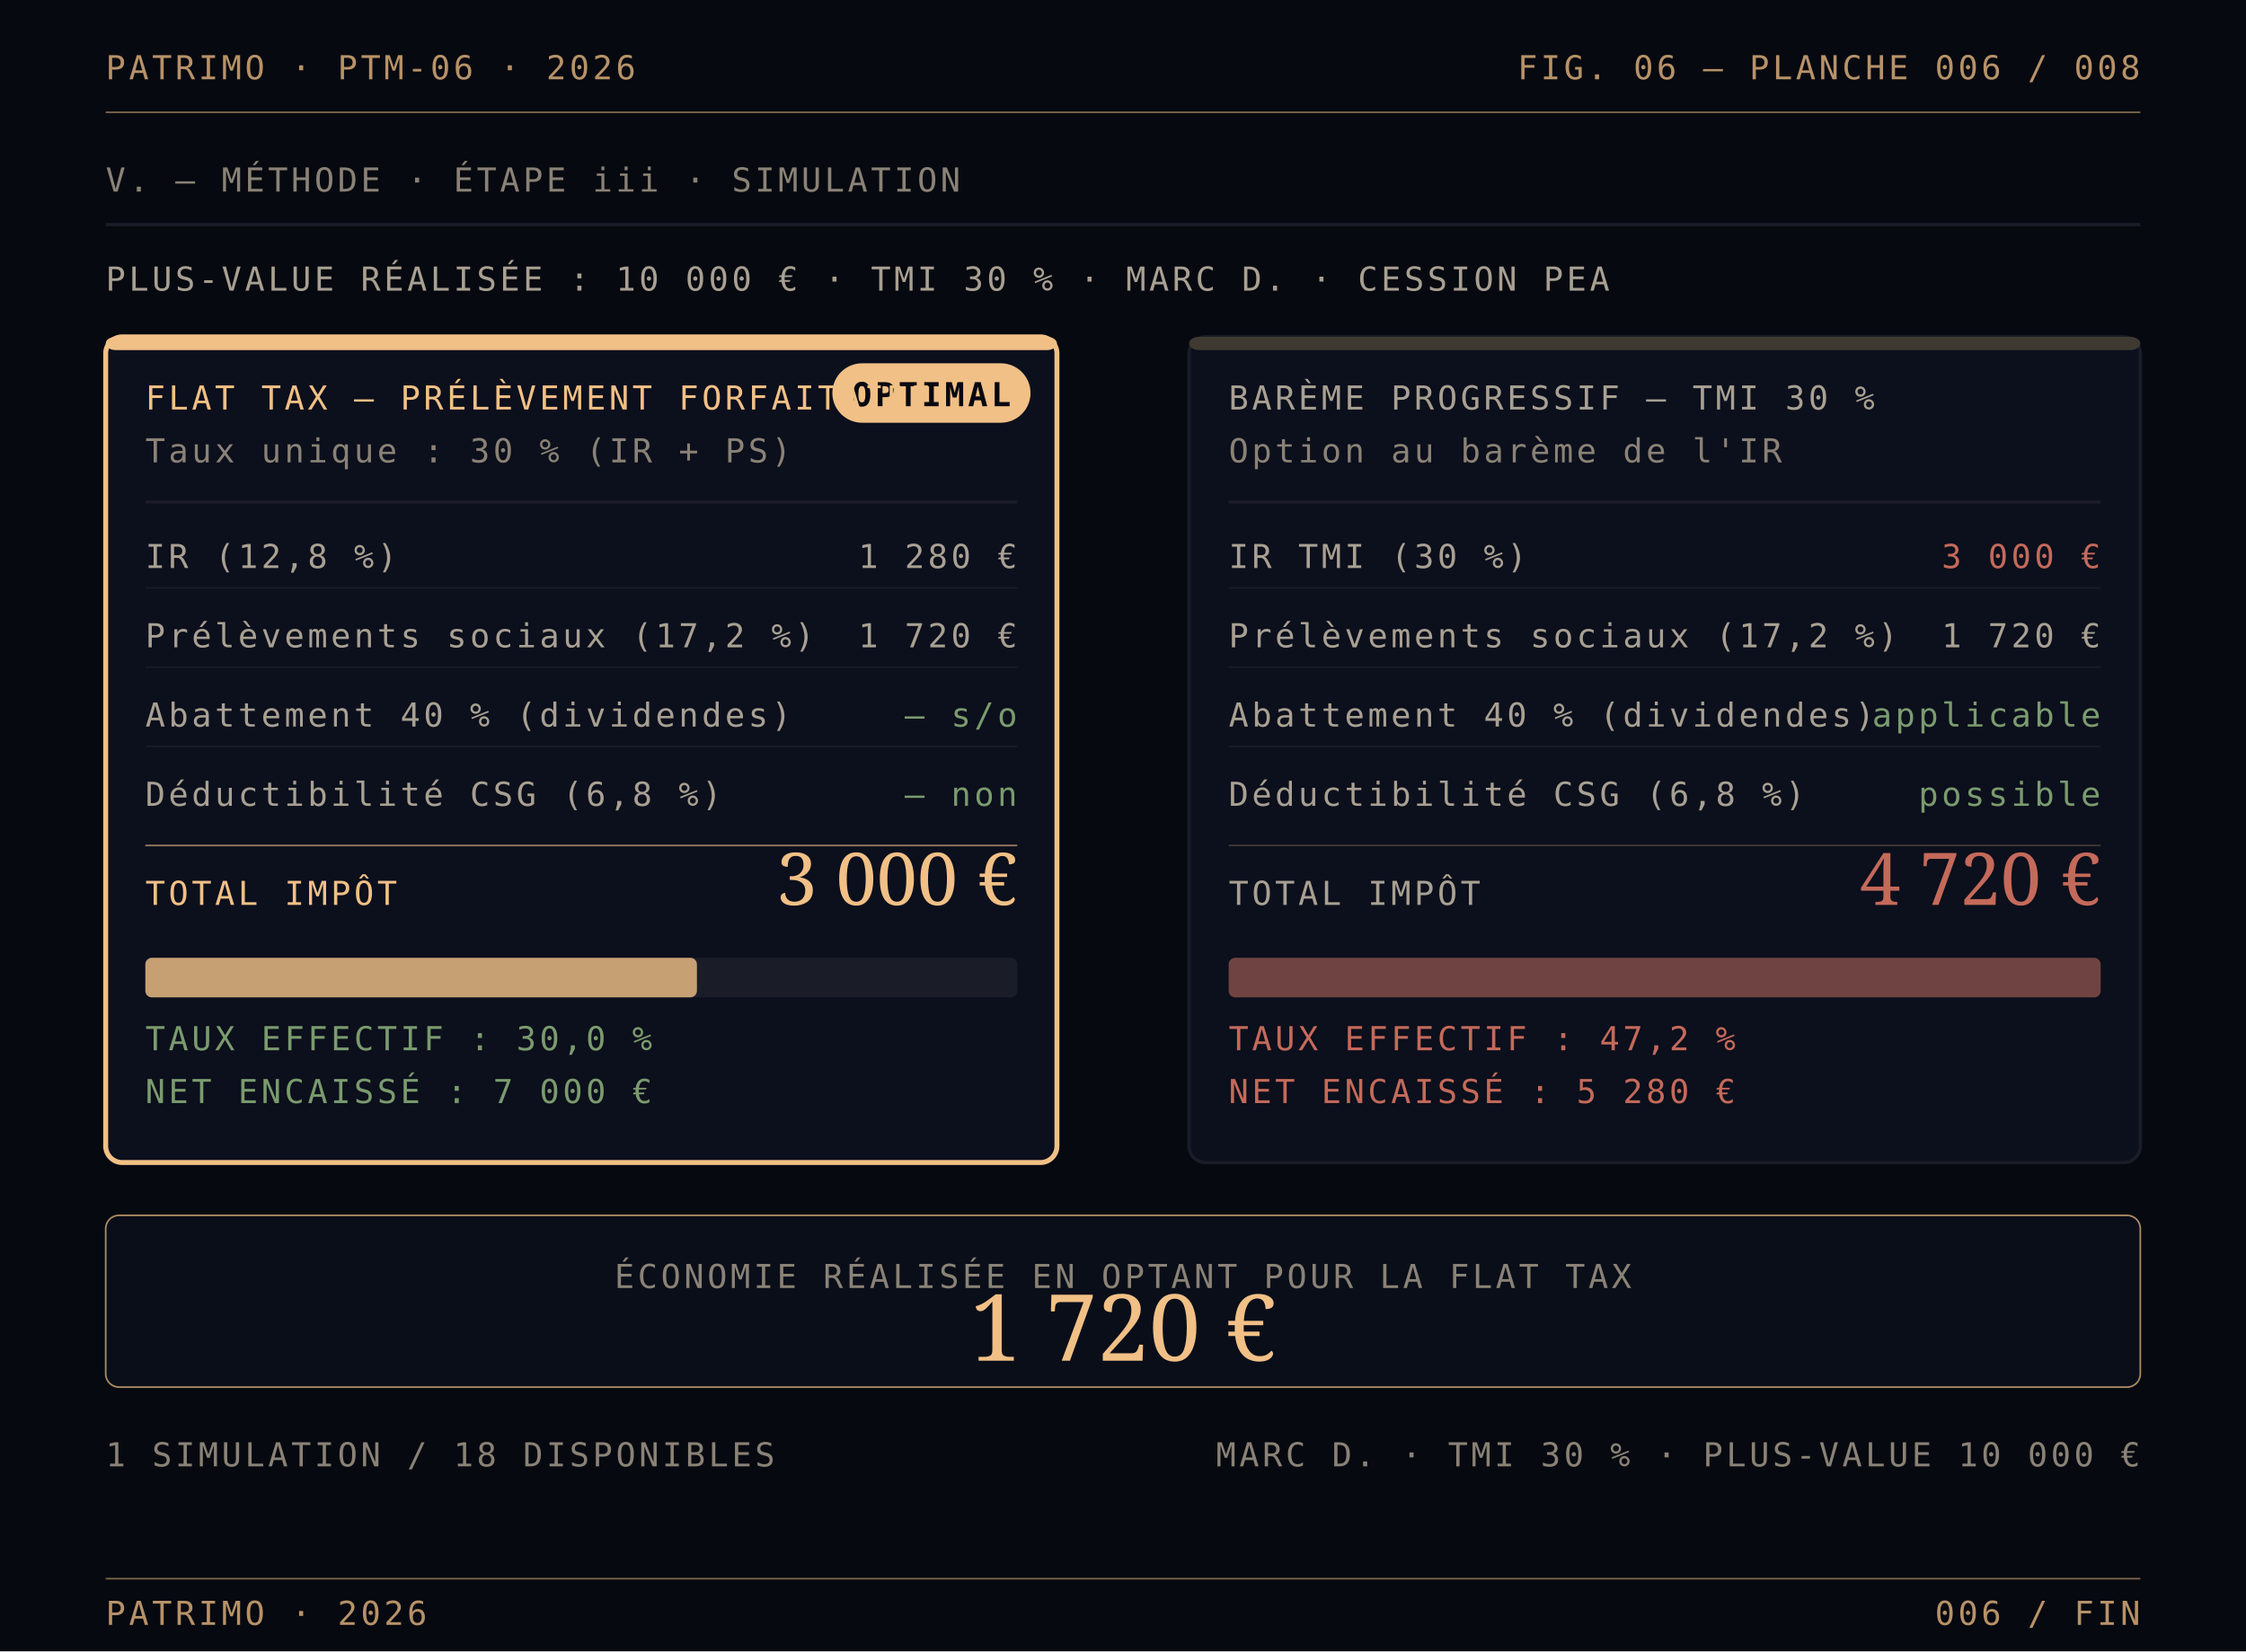
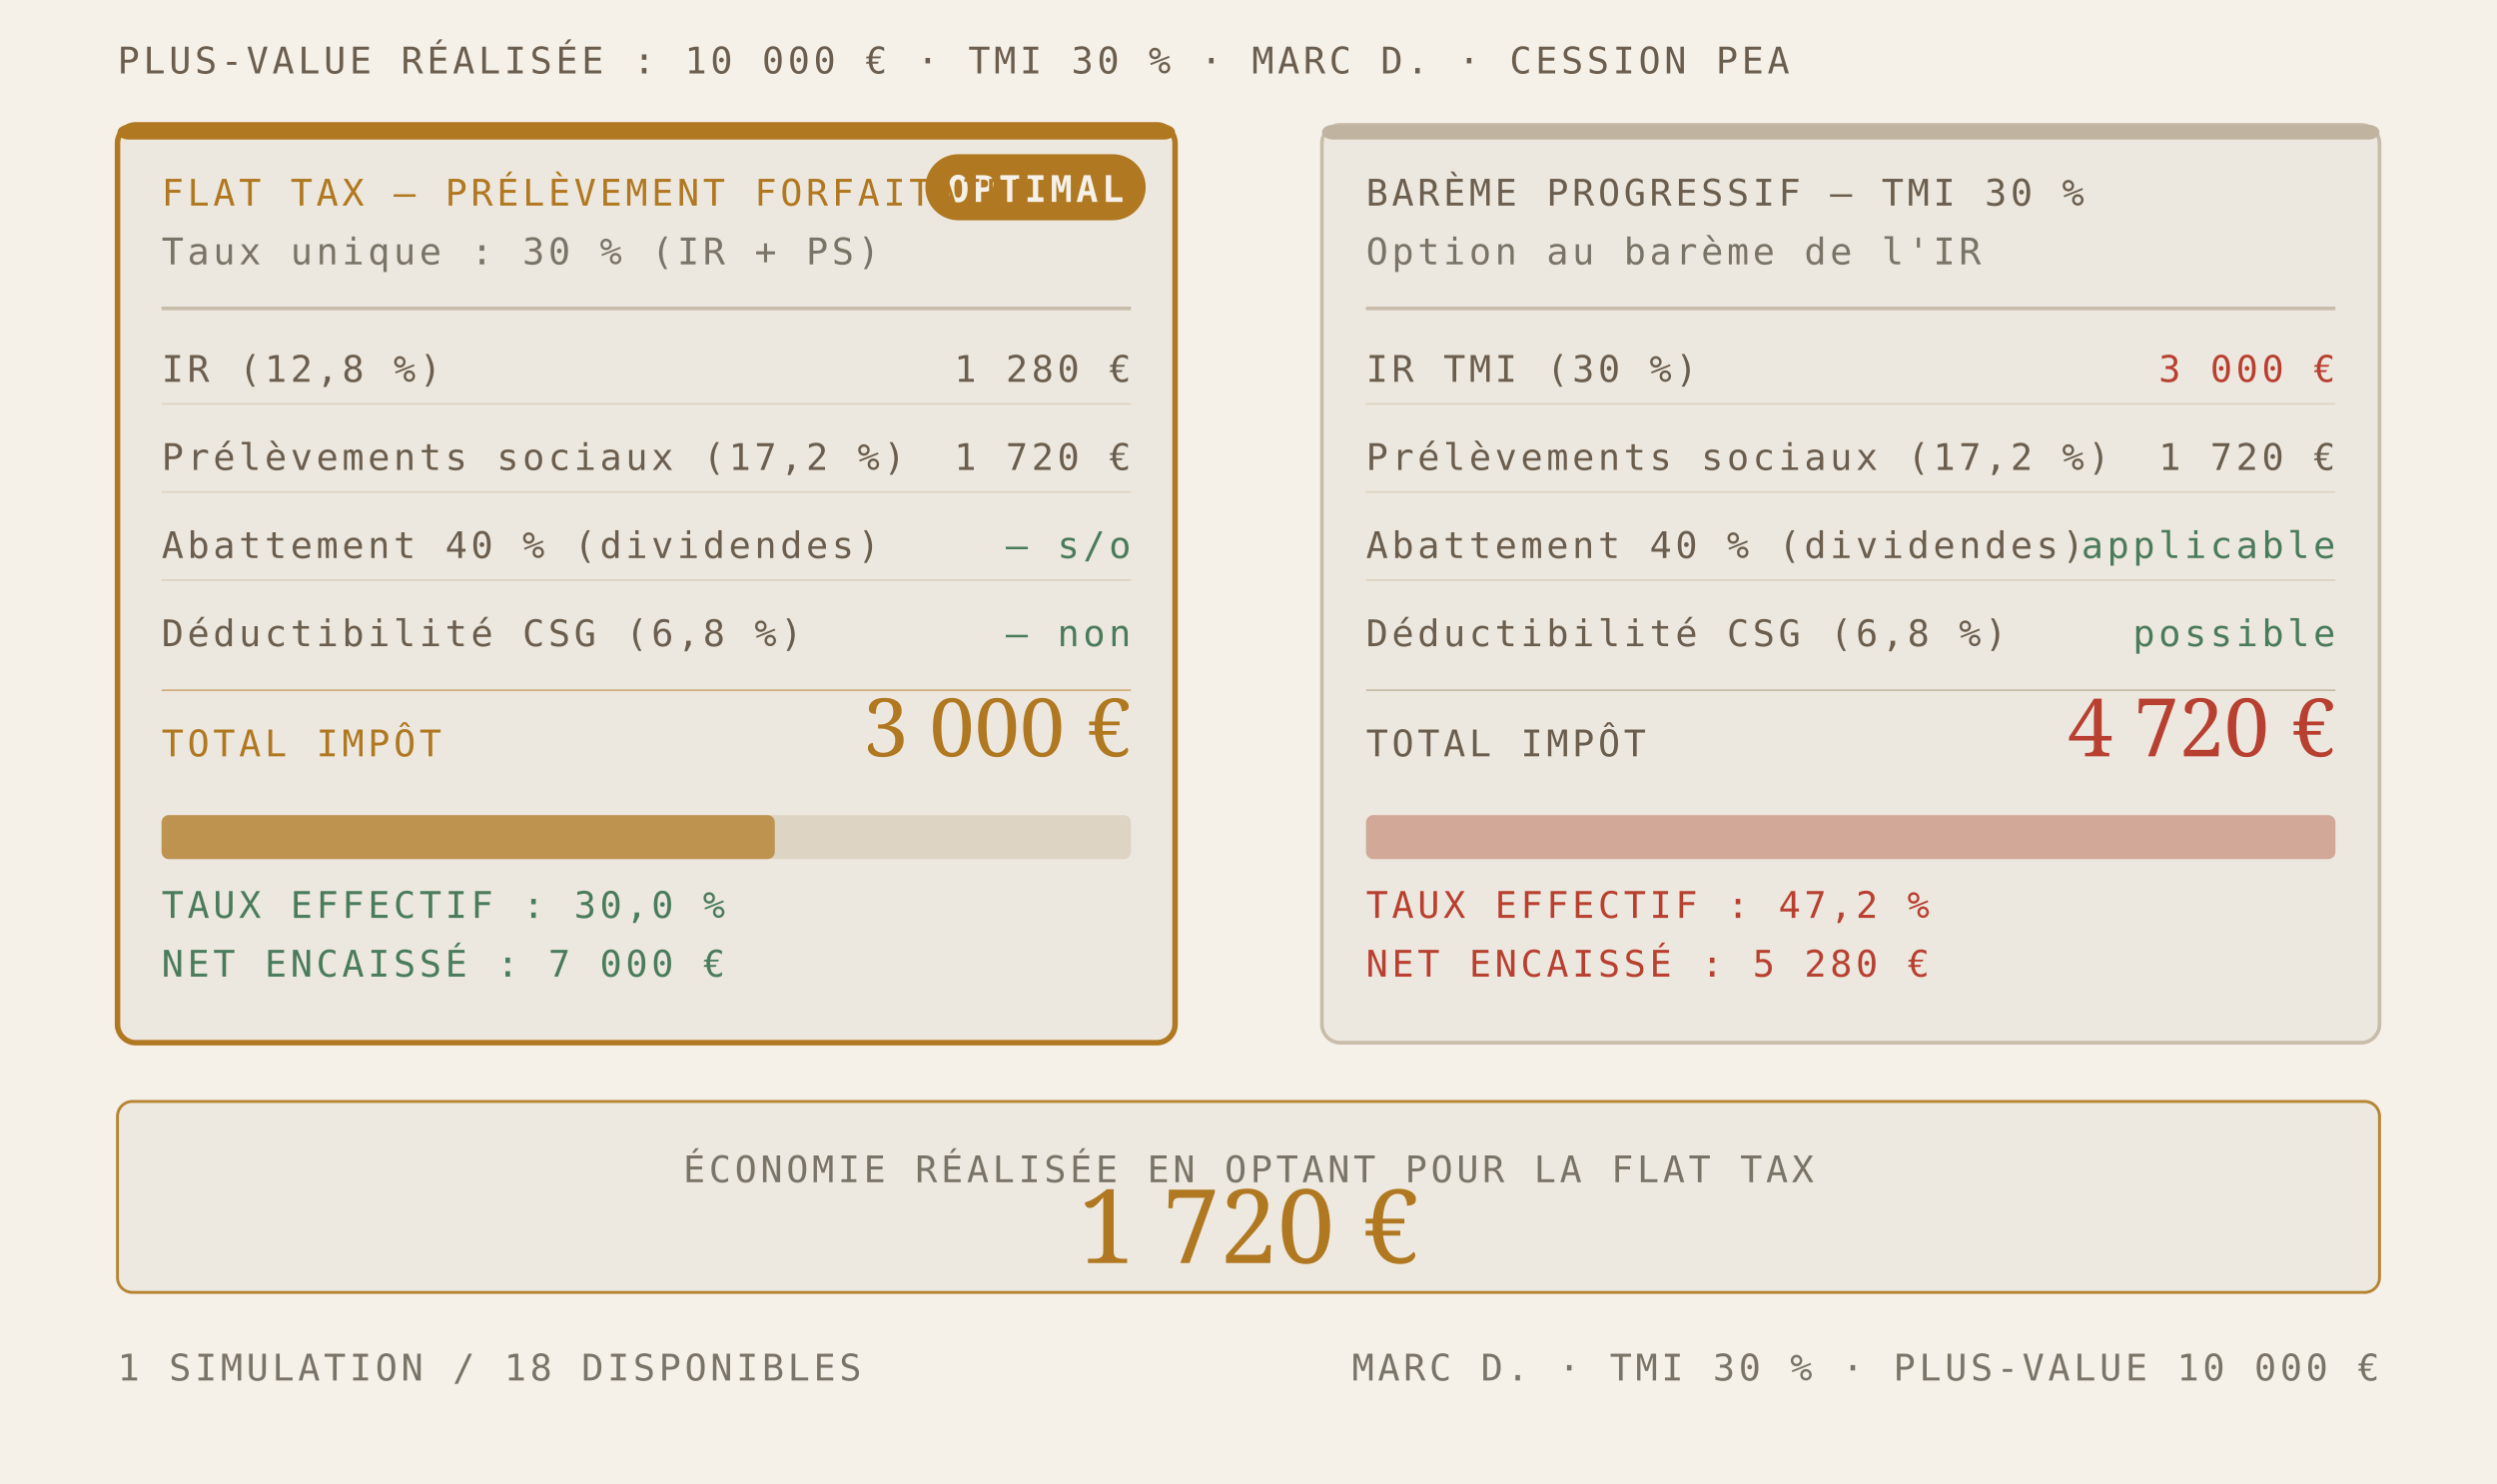
- <svg xmlns="http://www.w3.org/2000/svg" viewBox="0 0 680 500">
+ <svg xmlns="http://www.w3.org/2000/svg" viewBox="0 68 680 404">
  <style>
.mono{font-family:ui-monospace,SFMono-Regular,monospace;font-size:10px;letter-spacing:0.1em}
.srf{font-family:Georgia,serif}
.sans{font-family:-apple-system,system-ui,sans-serif}
</style>
-   <rect width="680" height="500" fill="#070910" />
-   <line x1="32" y1="34" x2="648" y2="34" stroke="#f1c086" stroke-width="0.5" opacity="0.5" />
-   <text x="32" y="24" fill="#f1c086" class="mono" opacity="0.75">PATRIMO · PTM-06 · 2026</text>
-   <text x="648" y="24" fill="#f1c086" class="mono" opacity="0.75" text-anchor="end">FIG. 06 — PLANCHE 006 / 008</text>
-   <text x="32" y="58" fill="#8a8276" class="mono">V. — MÉTHODE · ÉTAPE iii · SIMULATION</text>
-   <line x1="32" y1="68" x2="648" y2="68" stroke="#1a1d28" stroke-width="1" />
-   <text x="32" y="88" fill="#a8a092" class="mono">PLUS-VALUE RÉALISÉE : 10 000 € · TMI 30 % · MARC D. · CESSION PEA</text>
-   <rect x="32" y="102" width="288" height="250" rx="5" fill="#0c0f1c" stroke="#f1c086" stroke-width="1.5" />
-   <rect x="32" y="102" width="288" height="4" rx="3" fill="#f1c086" />
-   <rect x="252" y="110" width="60" height="18" rx="9" fill="#f1c086" />
-   <text x="282" y="123" fill="#070910" class="mono" text-anchor="middle" font-weight="700">OPTIMAL</text>
-   <text x="44" y="124" fill="#f1c086" class="mono">FLAT TAX — PRÉLÈVEMENT FORFAITAIRE</text>
-   <text x="44" y="140" fill="#8a8276" class="mono">Taux unique : 30 % (IR + PS)</text>
-   <line x1="44" y1="152" x2="308" y2="152" stroke="#1a1d28" stroke-width="1" />
-   <text x="44" y="172" fill="#a8a092" class="mono">IR (12,8 %)</text>
-   <text x="308" y="172" fill="#a8a092" class="mono" text-anchor="end">1 280 €</text>
-   <line x1="44" y1="178" x2="308" y2="178" stroke="#1a1d28" stroke-width="0.5" />
-   <text x="44" y="196" fill="#a8a092" class="mono">Prélèvements sociaux (17,2 %)</text>
-   <text x="308" y="196" fill="#a8a092" class="mono" text-anchor="end">1 720 €</text>
-   <line x1="44" y1="202" x2="308" y2="202" stroke="#1a1d28" stroke-width="0.5" />
-   <text x="44" y="220" fill="#a8a092" class="mono">Abattement 40 % (dividendes)</text>
-   <text x="308" y="220" fill="#7a9b6e" class="mono" text-anchor="end">— s/o</text>
-   <line x1="44" y1="226" x2="308" y2="226" stroke="#1a1d28" stroke-width="0.5" />
-   <text x="44" y="244" fill="#a8a092" class="mono">Déductibilité CSG (6,8 %)</text>
-   <text x="308" y="244" fill="#7a9b6e" class="mono" text-anchor="end">— non</text>
-   <line x1="44" y1="256" x2="308" y2="256" stroke="#f1c086" stroke-width="0.5" opacity="0.6" />
-   <text x="44" y="274" fill="#f1c086" class="mono">TOTAL IMPÔT</text>
-   <text x="308" y="274" fill="#f1c086" class="srf" font-size="22" text-anchor="end">3 000 €</text>
-   <rect x="44" y="290" width="264" height="12" rx="2" fill="#1a1d28" />
-   <rect x="44" y="290" width="167" height="12" rx="2" fill="#f1c086" opacity="0.8" />
-   <text x="44" y="318" fill="#7a9b6e" class="mono">TAUX EFFECTIF : 30,0 %</text>
-   <text x="44" y="334" fill="#7a9b6e" class="mono">NET ENCAISSÉ : 7 000 €</text>
-   <rect x="360" y="102" width="288" height="250" rx="5" fill="#0c0f1c" stroke="#1a1d28" stroke-width="1" />
-   <rect x="360" y="102" width="288" height="4" rx="3" fill="#3e3a32" />
-   <text x="372" y="124" fill="#a8a092" class="mono">BARÈME PROGRESSIF — TMI 30 %</text>
-   <text x="372" y="140" fill="#8a8276" class="mono">Option au barème de l'IR</text>
-   <line x1="372" y1="152" x2="636" y2="152" stroke="#1a1d28" stroke-width="1" />
-   <text x="372" y="172" fill="#a8a092" class="mono">IR TMI (30 %)</text>
-   <text x="636" y="172" fill="#c46a5a" class="mono" text-anchor="end">3 000 €</text>
-   <line x1="372" y1="178" x2="636" y2="178" stroke="#1a1d28" stroke-width="0.5" />
-   <text x="372" y="196" fill="#a8a092" class="mono">Prélèvements sociaux (17,2 %)</text>
-   <text x="636" y="196" fill="#a8a092" class="mono" text-anchor="end">1 720 €</text>
-   <line x1="372" y1="202" x2="636" y2="202" stroke="#1a1d28" stroke-width="0.5" />
-   <text x="372" y="220" fill="#a8a092" class="mono">Abattement 40 % (dividendes)</text>
-   <text x="636" y="220" fill="#7a9b6e" class="mono" text-anchor="end">applicable</text>
-   <line x1="372" y1="226" x2="636" y2="226" stroke="#1a1d28" stroke-width="0.5" />
-   <text x="372" y="244" fill="#a8a092" class="mono">Déductibilité CSG (6,8 %)</text>
-   <text x="636" y="244" fill="#7a9b6e" class="mono" text-anchor="end">possible</text>
-   <line x1="372" y1="256" x2="636" y2="256" stroke="#3e3a32" stroke-width="0.5" />
-   <text x="372" y="274" fill="#a8a092" class="mono">TOTAL IMPÔT</text>
-   <text x="636" y="274" fill="#c46a5a" class="srf" font-size="22" text-anchor="end">4 720 €</text>
-   <rect x="372" y="290" width="264" height="12" rx="2" fill="#1a1d28" />
-   <rect x="372" y="290" width="264" height="12" rx="2" fill="#c46a5a" opacity="0.5" />
-   <text x="372" y="318" fill="#c46a5a" class="mono">TAUX EFFECTIF : 47,2 %</text>
-   <text x="372" y="334" fill="#c46a5a" class="mono">NET ENCAISSÉ : 5 280 €</text>
-   <rect x="32" y="368" width="616" height="52" rx="4" fill="#0c0f1c" stroke="#f1c086" stroke-width="0.5" opacity="0.7" />
-   <text x="340" y="390" fill="#8a8276" class="mono" text-anchor="middle">ÉCONOMIE RÉALISÉE EN OPTANT POUR LA FLAT TAX</text>
-   <text x="340" y="412" fill="#f1c086" class="srf" font-size="28" text-anchor="middle">1 720 €</text>
-   <text x="32" y="444" fill="#8a8276" class="mono">1 SIMULATION / 18 DISPONIBLES</text>
-   <text x="648" y="444" fill="#8a8276" class="mono" text-anchor="end">MARC D. · TMI 30 % · PLUS-VALUE 10 000 €</text>
-   <line x1="32" y1="478" x2="648" y2="478" stroke="#f1c086" stroke-width="0.5" opacity="0.5" />
-   <text x="32" y="492" fill="#f1c086" class="mono" opacity="0.75">PATRIMO · 2026</text>
-   <text x="648" y="492" fill="#f1c086" class="mono" opacity="0.75" text-anchor="end">006 / FIN</text>
+   <rect width="680" height="500" fill="#F5F0E8" />
+   <text x="32" y="88" fill="#6B5E4E" class="mono">PLUS-VALUE RÉALISÉE : 10 000 € · TMI 30 % · MARC D. · CESSION PEA</text>
+   <rect x="32" y="102" width="288" height="250" rx="5" fill="#EDE8DF" stroke="#B07820" stroke-width="1.5" />
+   <rect x="32" y="102" width="288" height="4" rx="3" fill="#B07820" />
+   <rect x="252" y="110" width="60" height="18" rx="9" fill="#B07820" />
+   <text x="282" y="123" fill="#F5F0E8" class="mono" text-anchor="middle" font-weight="700">OPTIMAL</text>
+   <text x="44" y="124" fill="#B07820" class="mono">FLAT TAX — PRÉLÈVEMENT FORFAITAIRE</text>
+   <text x="44" y="140" fill="#7A7468" class="mono">Taux unique : 30 % (IR + PS)</text>
+   <line x1="44" y1="152" x2="308" y2="152" stroke="#C8BCAA" stroke-width="1" />
+   <text x="44" y="172" fill="#6B5E4E" class="mono">IR (12,8 %)</text>
+   <text x="308" y="172" fill="#6B5E4E" class="mono" text-anchor="end">1 280 €</text>
+   <line x1="44" y1="178" x2="308" y2="178" stroke="#DDD4C4" stroke-width="0.5" />
+   <text x="44" y="196" fill="#6B5E4E" class="mono">Prélèvements sociaux (17,2 %)</text>
+   <text x="308" y="196" fill="#6B5E4E" class="mono" text-anchor="end">1 720 €</text>
+   <line x1="44" y1="202" x2="308" y2="202" stroke="#DDD4C4" stroke-width="0.5" />
+   <text x="44" y="220" fill="#6B5E4E" class="mono">Abattement 40 % (dividendes)</text>
+   <text x="308" y="220" fill="#4A7C5C" class="mono" text-anchor="end">— s/o</text>
+   <line x1="44" y1="226" x2="308" y2="226" stroke="#DDD4C4" stroke-width="0.5" />
+   <text x="44" y="244" fill="#6B5E4E" class="mono">Déductibilité CSG (6,8 %)</text>
+   <text x="308" y="244" fill="#4A7C5C" class="mono" text-anchor="end">— non</text>
+   <line x1="44" y1="256" x2="308" y2="256" stroke="#B07820" stroke-width="0.5" opacity="0.5" />
+   <text x="44" y="274" fill="#B07820" class="mono">TOTAL IMPÔT</text>
+   <text x="308" y="274" fill="#B07820" class="srf" font-size="22" text-anchor="end">3 000 €</text>
+   <rect x="44" y="290" width="264" height="12" rx="2" fill="#DDD4C4" />
+   <rect x="44" y="290" width="167" height="12" rx="2" fill="#B07820" opacity="0.7" />
+   <text x="44" y="318" fill="#4A7C5C" class="mono">TAUX EFFECTIF : 30,0 %</text>
+   <text x="44" y="334" fill="#4A7C5C" class="mono">NET ENCAISSÉ : 7 000 €</text>
+   <rect x="360" y="102" width="288" height="250" rx="5" fill="#EDE8DF" stroke="#C8BCAA" stroke-width="1" />
+   <rect x="360" y="102" width="288" height="4" rx="3" fill="#C0B4A0" />
+   <text x="372" y="124" fill="#6B5E4E" class="mono">BARÈME PROGRESSIF — TMI 30 %</text>
+   <text x="372" y="140" fill="#7A7468" class="mono">Option au barème de l'IR</text>
+   <line x1="372" y1="152" x2="636" y2="152" stroke="#C8BCAA" stroke-width="1" />
+   <text x="372" y="172" fill="#6B5E4E" class="mono">IR TMI (30 %)</text>
+   <text x="636" y="172" fill="#B84030" class="mono" text-anchor="end">3 000 €</text>
+   <line x1="372" y1="178" x2="636" y2="178" stroke="#DDD4C4" stroke-width="0.5" />
+   <text x="372" y="196" fill="#6B5E4E" class="mono">Prélèvements sociaux (17,2 %)</text>
+   <text x="636" y="196" fill="#6B5E4E" class="mono" text-anchor="end">1 720 €</text>
+   <line x1="372" y1="202" x2="636" y2="202" stroke="#DDD4C4" stroke-width="0.5" />
+   <text x="372" y="220" fill="#6B5E4E" class="mono">Abattement 40 % (dividendes)</text>
+   <text x="636" y="220" fill="#4A7C5C" class="mono" text-anchor="end">applicable</text>
+   <line x1="372" y1="226" x2="636" y2="226" stroke="#DDD4C4" stroke-width="0.5" />
+   <text x="372" y="244" fill="#6B5E4E" class="mono">Déductibilité CSG (6,8 %)</text>
+   <text x="636" y="244" fill="#4A7C5C" class="mono" text-anchor="end">possible</text>
+   <line x1="372" y1="256" x2="636" y2="256" stroke="#C8BCAA" stroke-width="0.5" />
+   <text x="372" y="274" fill="#6B5E4E" class="mono">TOTAL IMPÔT</text>
+   <text x="636" y="274" fill="#B84030" class="srf" font-size="22" text-anchor="end">4 720 €</text>
+   <rect x="372" y="290" width="264" height="12" rx="2" fill="#DDD4C4" />
+   <rect x="372" y="290" width="264" height="12" rx="2" fill="#B84030" opacity="0.3" />
+   <text x="372" y="318" fill="#B84030" class="mono">TAUX EFFECTIF : 47,2 %</text>
+   <text x="372" y="334" fill="#B84030" class="mono">NET ENCAISSÉ : 5 280 €</text>
+   <rect x="32" y="368" width="616" height="52" rx="4" fill="#EDE8DF" stroke="#B07820" stroke-width="0.8" opacity="0.9" />
+   <text x="340" y="390" fill="#7A7468" class="mono" text-anchor="middle">ÉCONOMIE RÉALISÉE EN OPTANT POUR LA FLAT TAX</text>
+   <text x="340" y="412" fill="#B07820" class="srf" font-size="28" text-anchor="middle">1 720 €</text>
+   <text x="32" y="444" fill="#7A7468" class="mono">1 SIMULATION / 18 DISPONIBLES</text>
+   <text x="648" y="444" fill="#7A7468" class="mono" text-anchor="end">MARC D. · TMI 30 % · PLUS-VALUE 10 000 €</text>
</svg>
